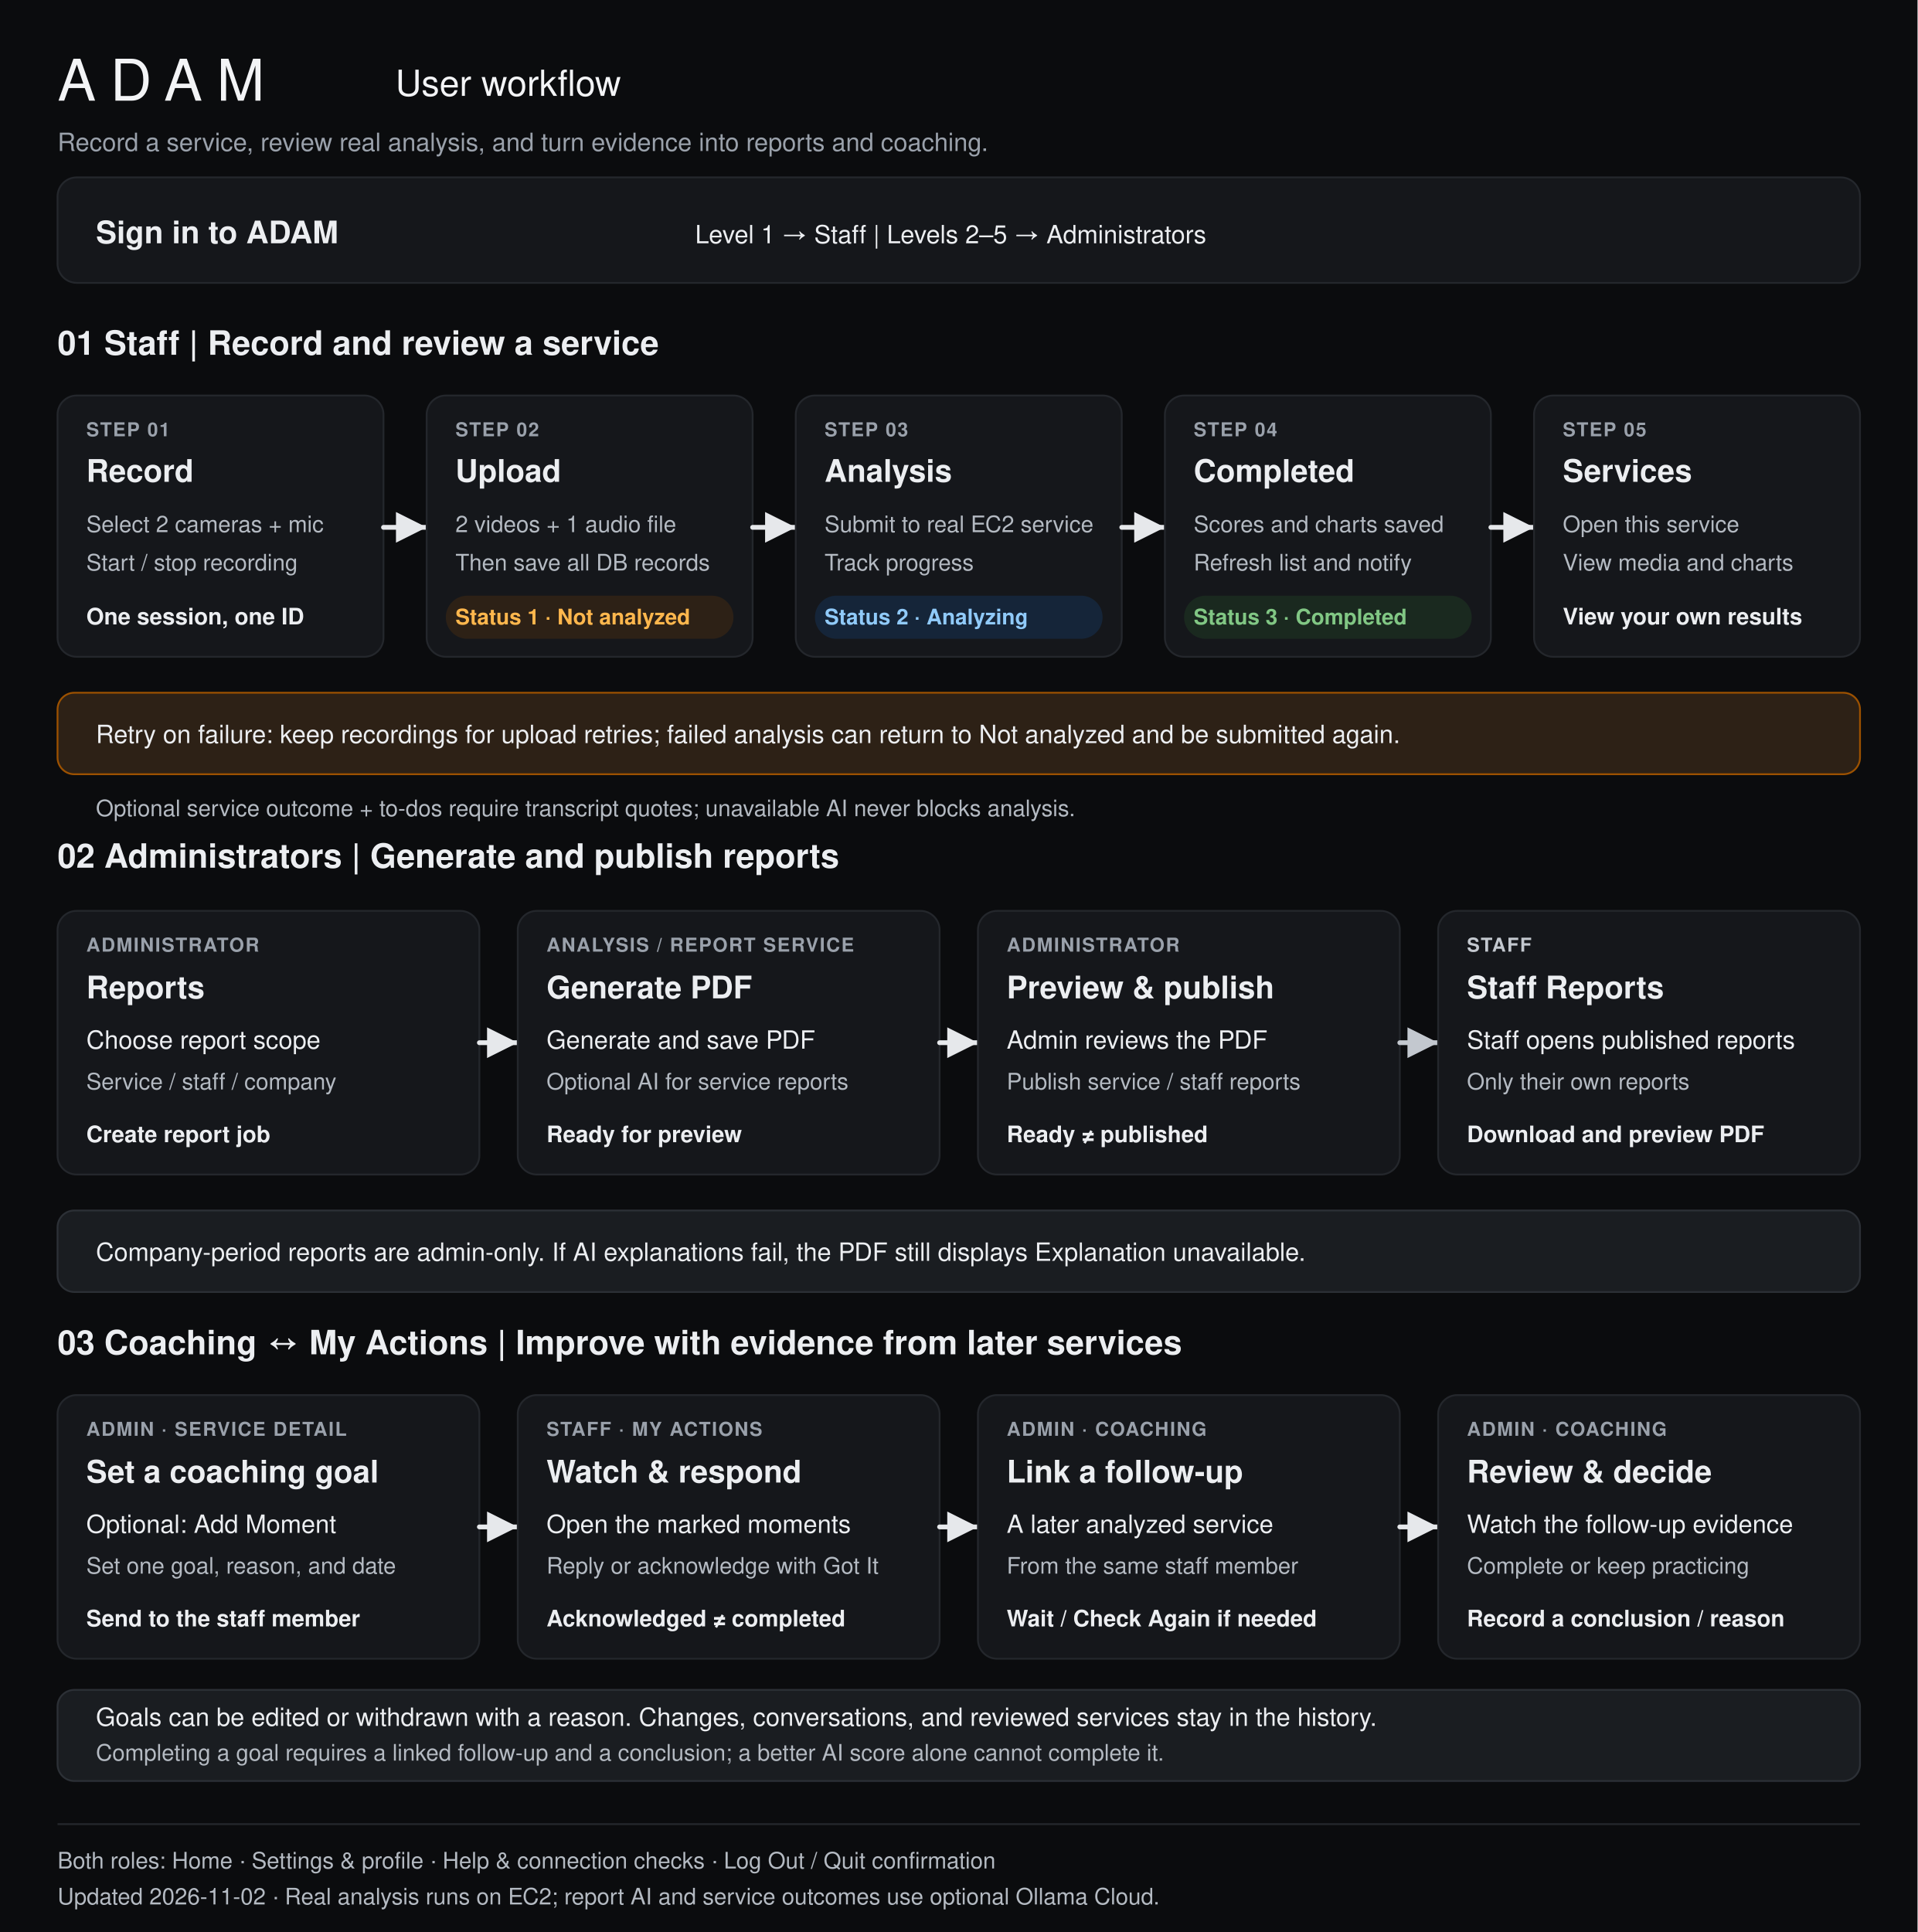
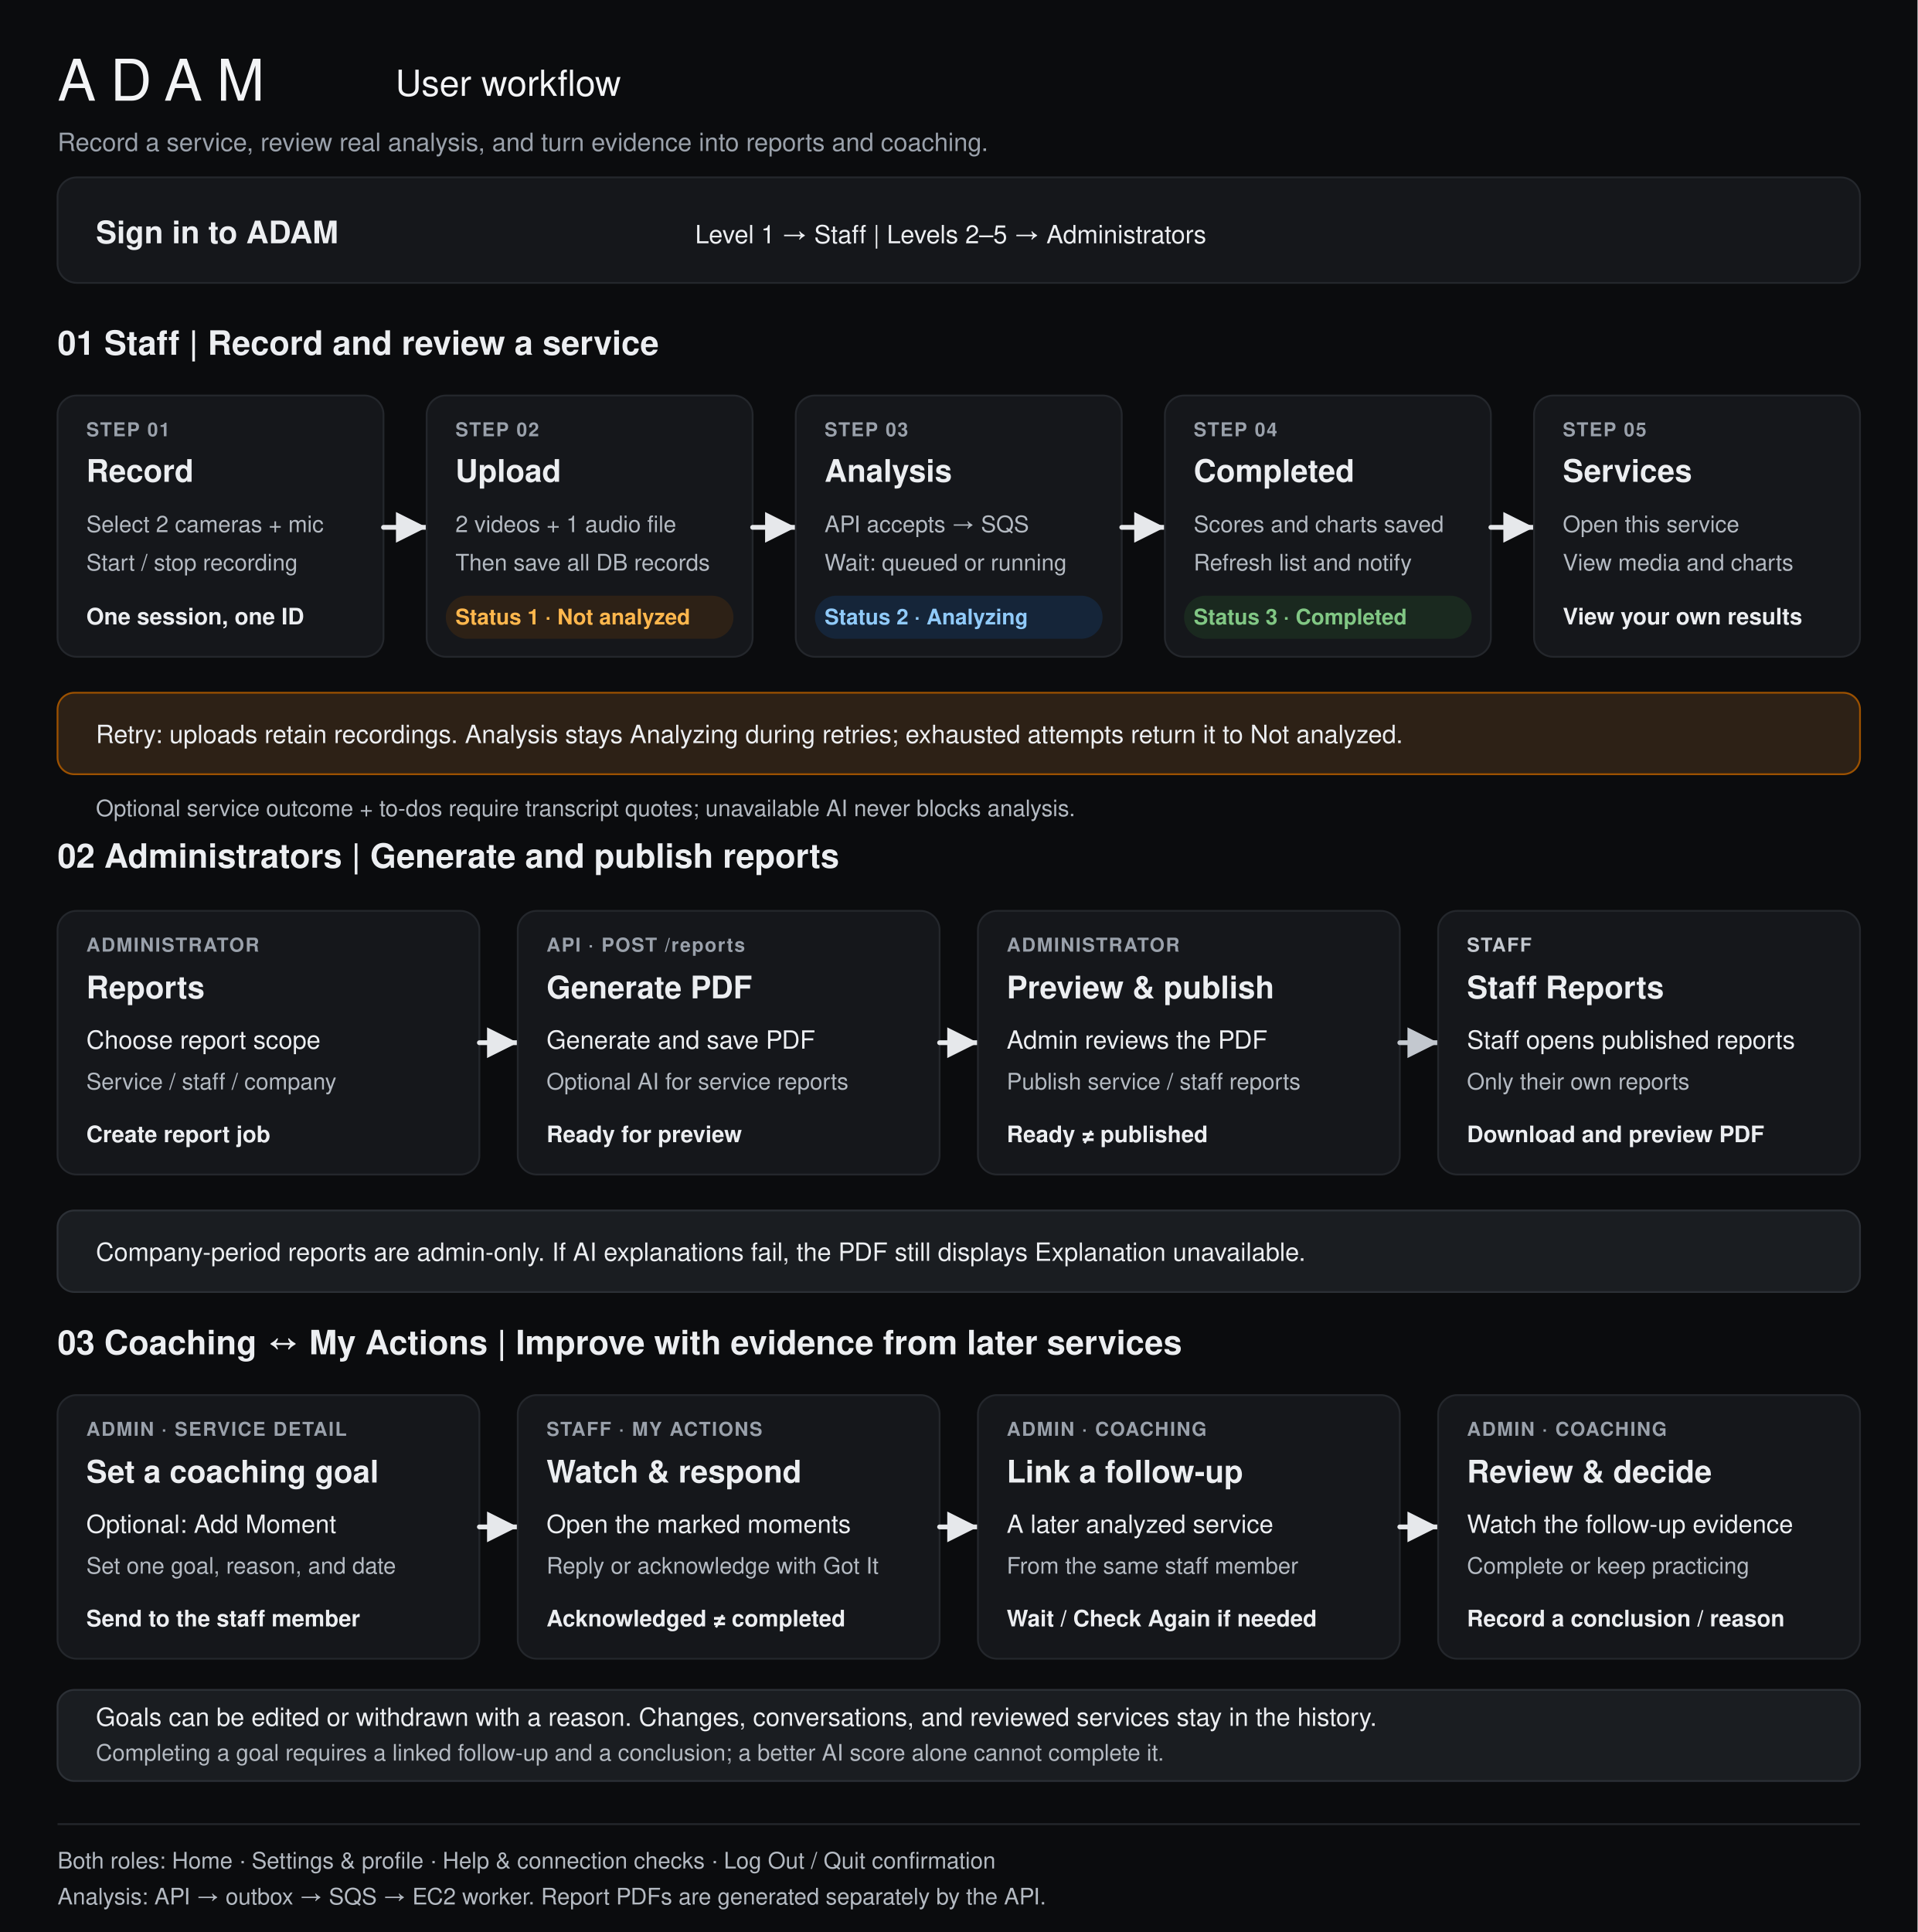
<svg xmlns="http://www.w3.org/2000/svg" width="1600" height="1612" viewBox="0 0 1600 1612" role="img" aria-labelledby="title desc">
  <defs>
    <marker id="arrow-blue" viewBox="0 0 10 10" refX="9" refY="5" markerWidth="8" markerHeight="8" orient="auto-start-reverse">
      <path d="M 1 1 L 9 5 L 1 9 Z" fill="#E6E8EB" />
    </marker>
    <marker id="arrow-teal" viewBox="0 0 10 10" refX="9" refY="5" markerWidth="8" markerHeight="8" orient="auto-start-reverse">
      <path d="M 1 1 L 9 5 L 1 9 Z" fill="#C3C8CF" />
    </marker>
    <marker id="arrow-purple" viewBox="0 0 10 10" refX="9" refY="5" markerWidth="8" markerHeight="8" orient="auto-start-reverse">
      <path d="M 1 1 L 9 5 L 1 9 Z" fill="#9AA1AB" />
    </marker>
    <marker id="arrow-gray" viewBox="0 0 10 10" refX="9" refY="5" markerWidth="8" markerHeight="8" orient="auto-start-reverse">
      <path d="M 1 1 L 9 5 L 1 9 Z" fill="#8E959F" />
    </marker>
    <style>
text{font-family:"Helvetica Neue",Helvetica,Arial,sans-serif;fill:#ECEEF1}.title{font-size:30px;font-weight:500;fill:#F3F4F6}.subtitle{font-size:21px;fill:#9AA1AB}.section{font-size:28px;font-weight:700}.heading{font-size:26px;font-weight:700}.body{font-size:21px}.small{font-size:19px;fill:#B4BAC2}.label{font-size:19px;font-weight:600}.kicker{font-size:16px;font-weight:600;letter-spacing:1px;fill:#9AA1AB}.white{fill:#15171B}.step{font-size:16px;font-weight:600;letter-spacing:1px;fill:#9AA1AB}.teal{fill:#C3C8CF}.purple{fill:#9AA1AB}
.wordmark{font-size:48px;font-weight:300;letter-spacing:12px;fill:#F3F4F6}.badge{font-size:17px;font-weight:600;fill:#0E1013}.white{fill:#ECEEF1}.status-warning{font-size:18px;font-weight:600;fill:#FFB74D}.status-info{font-size:18px;font-weight:600;fill:#90CAF9}.status-success{font-size:18px;font-weight:600;fill:#81C784}
</style>
  </defs>
  <rect width="1600" height="1612" fill="#0B0C0E" />
  <text x="48" y="84" class="wordmark">ADAM</text>
  <text x="330" y="80" class="title">User workflow</text>
  <text x="48" y="126" class="subtitle">Record a service, review real analysis, and turn evidence into reports and coaching.</text>
  <rect x="48" y="148" width="1504" height="88" rx="16" fill="#15171B" stroke="#24272C" stroke-width="1.5" />
  <text x="80" y="203" class="heading white">Sign in to ADAM</text>
  <text x="580" y="203" class="body white">Level 1 → Staff     |     Levels 2–5 → Administrators</text>
  <text x="48" y="296" class="section">01  Staff | Record and review a service</text>
  <rect x="48" y="330" width="272" height="218" rx="16" fill="#15171B" stroke="#24272C" stroke-width="1.5" />
  <text x="72" y="364" class="step">STEP 01</text>
  <text x="72" y="402" class="heading">Record</text>
  <text x="72" y="444" class="small">Select 2 cameras + mic</text>
  <text x="72" y="476" class="small">Start / stop recording</text>
  <text x="72" y="521" class="label">One session, one ID</text>
  <path d="M 320 440 H 356" fill="none" stroke="#E6E8EB" stroke-width="4" stroke-linecap="round" stroke-linejoin="round" marker-end="url(#arrow-blue)" />
  <rect x="356" y="330" width="272" height="218" rx="16" fill="#15171B" stroke="#24272C" stroke-width="1.5" />
  <text x="380" y="364" class="step">STEP 02</text>
  <text x="380" y="402" class="heading">Upload</text>
  <text x="380" y="444" class="small">2 videos + 1 audio file</text>
  <text x="380" y="476" class="small">Then save all DB records</text>
  <rect x="372" y="497" width="240" height="36" rx="18" fill="#2D2116" />
  <text x="380" y="521" class="status-warning">Status 1 · Not analyzed</text>
  <path d="M 628 440 H 664" fill="none" stroke="#E6E8EB" stroke-width="4" stroke-linecap="round" stroke-linejoin="round" marker-end="url(#arrow-blue)" />
  <rect x="664" y="330" width="272" height="218" rx="16" fill="#15171B" stroke="#24272C" stroke-width="1.5" />
  <text x="688" y="364" class="step">STEP 03</text>
  <text x="688" y="402" class="heading">Analysis</text>
-   <text x="688" y="444" class="small">Submit to real EC2 service</text>
-   <text x="688" y="476" class="small">Track progress</text>
+   <text x="688" y="444" class="small">API accepts → SQS</text>
+   <text x="688" y="476" class="small">Wait: queued or running</text>
  <rect x="680" y="497" width="240" height="36" rx="18" fill="#152539" />
  <text x="688" y="521" class="status-info">Status 2 · Analyzing</text>
  <path d="M 936 440 H 972" fill="none" stroke="#E6E8EB" stroke-width="4" stroke-linecap="round" stroke-linejoin="round" marker-end="url(#arrow-blue)" />
  <rect x="972" y="330" width="272" height="218" rx="16" fill="#15171B" stroke="#24272C" stroke-width="1.5" />
  <text x="996" y="364" class="step">STEP 04</text>
  <text x="996" y="402" class="heading">Completed</text>
  <text x="996" y="444" class="small">Scores and charts saved</text>
  <text x="996" y="476" class="small">Refresh list and notify</text>
  <rect x="988" y="497" width="240" height="36" rx="18" fill="#1A291F" />
  <text x="996" y="521" class="status-success">Status 3 · Completed</text>
  <path d="M 1244 440 H 1280" fill="none" stroke="#E6E8EB" stroke-width="4" stroke-linecap="round" stroke-linejoin="round" marker-end="url(#arrow-blue)" />
  <rect x="1280" y="330" width="272" height="218" rx="16" fill="#15171B" stroke="#24272C" stroke-width="1.5" />
  <text x="1304" y="364" class="step">STEP 05</text>
  <text x="1304" y="402" class="heading">Services</text>
  <text x="1304" y="444" class="small">Open this service</text>
  <text x="1304" y="476" class="small">View media and charts</text>
  <text x="1304" y="521" class="label">View your own results</text>
  <rect x="48" y="578" width="1504" height="68" rx="14" fill="#2D2116" stroke="#9C5100" stroke-width="1.5" />
-   <text x="80" y="620" class="body">Retry on failure: keep recordings for upload retries; failed analysis can return to Not analyzed and be submitted again.</text>
+   <text x="80" y="620" class="body">Retry: uploads retain recordings. Analysis stays Analyzing during retries; exhausted attempts return it to Not analyzed.</text>
  <text x="80" y="681" class="small">Optional service outcome + to-dos require transcript quotes; unavailable AI never blocks analysis.</text>
  <text x="48" y="724" class="section">02  Administrators | Generate and publish reports</text>
  <rect x="48" y="760" width="352" height="220" rx="16" fill="#15171B" stroke="#24272C" stroke-width="1.5" />
  <text x="72" y="794" class="kicker">ADMINISTRATOR</text>
  <text x="72" y="833" class="heading">Reports</text>
  <text x="72" y="875" class="body">Choose report scope</text>
  <text x="72" y="909" class="small">Service / staff / company</text>
  <text x="72" y="953" class="label">Create report job</text>
  <path d="M 400 870 H 432" fill="none" stroke="#E6E8EB" stroke-width="4" stroke-linecap="round" stroke-linejoin="round" marker-end="url(#arrow-blue)" />
  <rect x="432" y="760" width="352" height="220" rx="16" fill="#15171B" stroke="#24272C" stroke-width="1.5" />
-   <text x="456" y="794" class="kicker">ANALYSIS / REPORT SERVICE</text>
+   <text x="456" y="794" class="kicker">API · POST /reports</text>
  <text x="456" y="833" class="heading">Generate PDF</text>
  <text x="456" y="875" class="body">Generate and save PDF</text>
  <text x="456" y="909" class="small">Optional AI for service reports</text>
  <text x="456" y="953" class="label">Ready for preview</text>
  <path d="M 784 870 H 816" fill="none" stroke="#E6E8EB" stroke-width="4" stroke-linecap="round" stroke-linejoin="round" marker-end="url(#arrow-blue)" />
  <rect x="816" y="760" width="352" height="220" rx="16" fill="#15171B" stroke="#24272C" stroke-width="1.5" />
  <text x="840" y="794" class="kicker">ADMINISTRATOR</text>
  <text x="840" y="833" class="heading">Preview &amp; publish</text>
  <text x="840" y="875" class="body">Admin reviews the PDF</text>
  <text x="840" y="909" class="small">Publish service / staff reports</text>
  <text x="840" y="953" class="label">Ready ≠ published</text>
  <path d="M 1168 870 H 1200" fill="none" stroke="#C3C8CF" stroke-width="4" stroke-linecap="round" stroke-linejoin="round" marker-end="url(#arrow-teal)" />
  <rect x="1200" y="760" width="352" height="220" rx="16" fill="#15171B" stroke="#24272C" stroke-width="1.5" />
  <text x="1224" y="794" class="kicker teal">STAFF</text>
  <text x="1224" y="833" class="heading">Staff Reports</text>
  <text x="1224" y="875" class="body">Staff opens published reports</text>
  <text x="1224" y="909" class="small">Only their own reports</text>
  <text x="1224" y="953" class="label">Download and preview PDF</text>
  <rect x="48" y="1010" width="1504" height="68" rx="14" fill="#1A1D21" stroke="#2C3036" stroke-width="1.5" />
  <text x="80" y="1052" class="body">Company-period reports are admin-only. If AI explanations fail, the PDF still displays Explanation unavailable.</text>
  <text x="48" y="1130" class="section">03  Coaching ↔ My Actions | Improve with evidence from later services</text>
  <rect x="48" y="1164" width="352" height="220" rx="16" fill="#15171B" stroke="#24272C" stroke-width="1.5" />
  <text x="72" y="1198" class="kicker">ADMIN · SERVICE DETAIL</text>
  <text x="72" y="1237" class="heading">Set a coaching goal</text>
  <text x="72" y="1279" class="body">Optional: Add Moment</text>
  <text x="72" y="1313" class="small">Set one goal, reason, and date</text>
  <text x="72" y="1357" class="label">Send to the staff member</text>
  <path d="M 400 1274 H 432" fill="none" stroke="#E6E8EB" stroke-width="4" stroke-linecap="round" marker-end="url(#arrow-blue)" />
  <rect x="432" y="1164" width="352" height="220" rx="16" fill="#15171B" stroke="#24272C" stroke-width="1.5" />
  <text x="456" y="1198" class="kicker">STAFF · MY ACTIONS</text>
  <text x="456" y="1237" class="heading">Watch &amp; respond</text>
  <text x="456" y="1279" class="body">Open the marked moments</text>
  <text x="456" y="1313" class="small">Reply or acknowledge with Got It</text>
  <text x="456" y="1357" class="label">Acknowledged ≠ completed</text>
  <path d="M 784 1274 H 816" fill="none" stroke="#E6E8EB" stroke-width="4" stroke-linecap="round" marker-end="url(#arrow-blue)" />
  <rect x="816" y="1164" width="352" height="220" rx="16" fill="#15171B" stroke="#24272C" stroke-width="1.5" />
  <text x="840" y="1198" class="kicker">ADMIN · COACHING</text>
  <text x="840" y="1237" class="heading">Link a follow-up</text>
  <text x="840" y="1279" class="body">A later analyzed service</text>
  <text x="840" y="1313" class="small">From the same staff member</text>
  <text x="840" y="1357" class="label">Wait / Check Again if needed</text>
  <path d="M 1168 1274 H 1200" fill="none" stroke="#E6E8EB" stroke-width="4" stroke-linecap="round" marker-end="url(#arrow-blue)" />
  <rect x="1200" y="1164" width="352" height="220" rx="16" fill="#15171B" stroke="#24272C" stroke-width="1.5" />
  <text x="1224" y="1198" class="kicker">ADMIN · COACHING</text>
  <text x="1224" y="1237" class="heading">Review &amp; decide</text>
  <text x="1224" y="1279" class="body">Watch the follow-up evidence</text>
  <text x="1224" y="1313" class="small">Complete or keep practicing</text>
  <text x="1224" y="1357" class="label">Record a conclusion / reason</text>
  <rect x="48" y="1410" width="1504" height="76" rx="14" fill="#1A1D21" stroke="#2C3036" stroke-width="1.5" />
  <text x="80" y="1440" class="body">Goals can be edited or withdrawn with a reason. Changes, conversations, and reviewed services stay in the history.</text>
  <text x="80" y="1469" class="small">Completing a goal requires a linked follow-up and a conclusion; a better AI score alone cannot complete it.</text>
  <path d="M 48 1522 H 1552" stroke="#24272C" stroke-width="1.5" />
  <text x="48" y="1559" class="small">Both roles: Home · Settings &amp; profile · Help &amp; connection checks · Log Out / Quit confirmation</text>
-   <text x="48" y="1589" class="small">Updated 2026-11-02 · Real analysis runs on EC2; report AI and service outcomes use optional Ollama Cloud.</text>
+   <text x="48" y="1589" class="small">Analysis: API → outbox → SQS → EC2 worker. Report PDFs are generated separately by the API.</text>
</svg>
